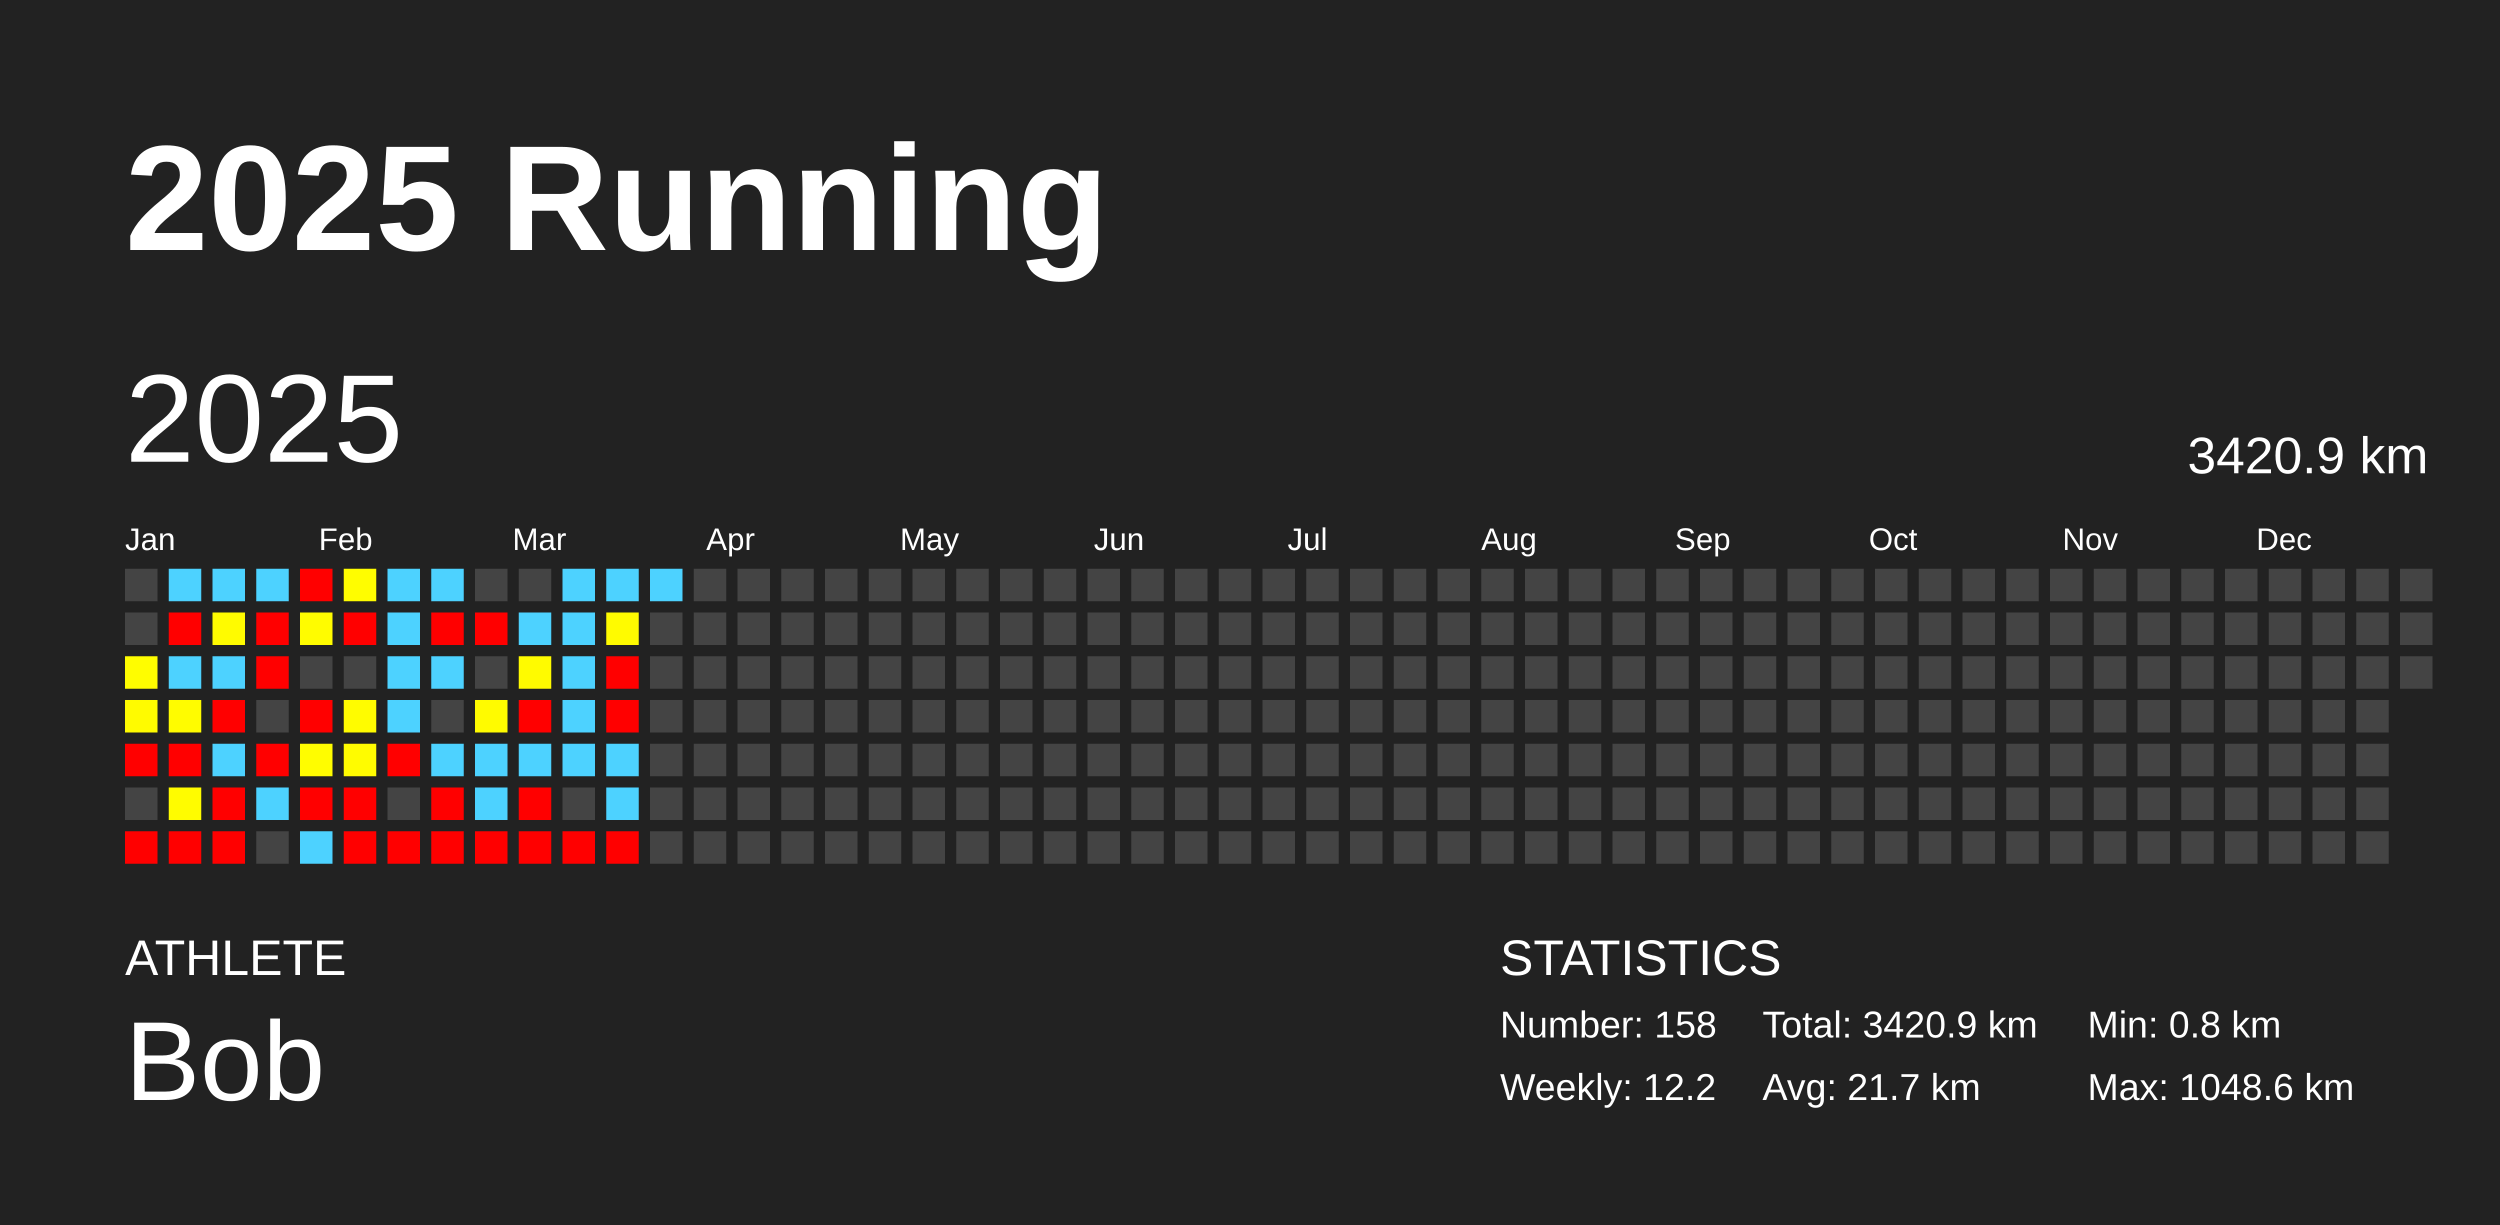
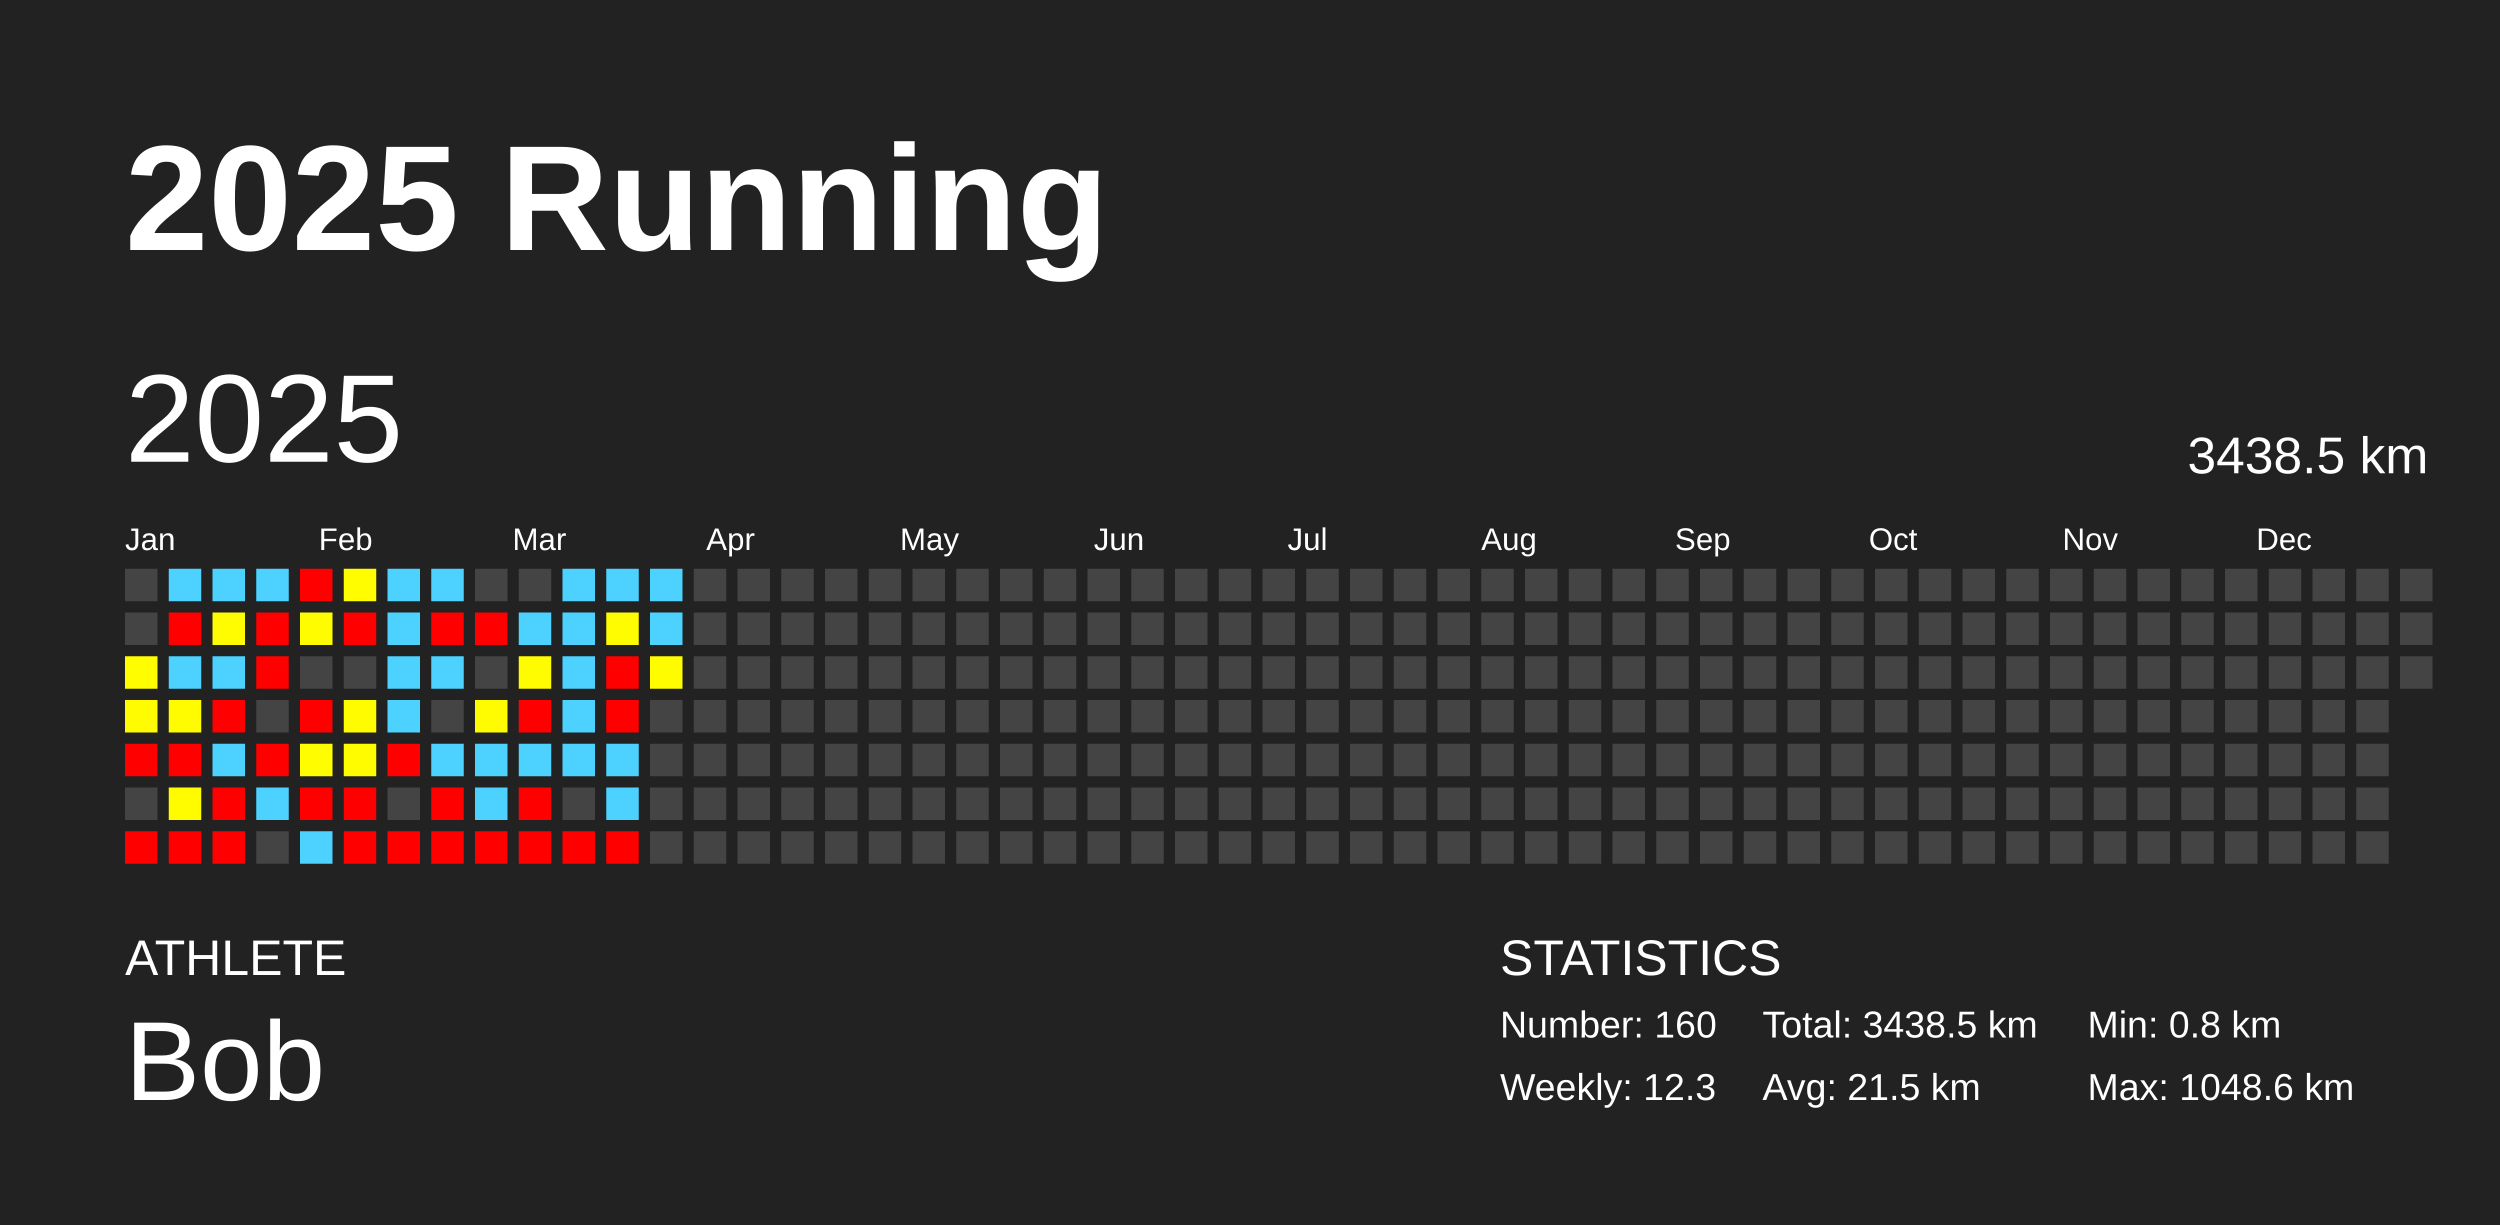
<svg xmlns="http://www.w3.org/2000/svg" baseProfile="full" height="98mm" version="1.1" viewBox="0,0,200,98" width="200mm">
  <defs />
  <rect fill="#222222" height="98" width="200" x="0" y="0" />
  <text fill="#FFFFFF" style="font-size:12px; font-family:Arial; font-weight:bold;" x="10" y="20">2025 Running</text>
  <text fill="#FFFFFF" style="font-size:4px; font-family:Arial" x="10" y="78">ATHLETE</text>
  <text fill="#FFFFFF" style="font-size:9px; font-family:Arial" x="10" y="88">Bob</text>
  <text fill="#FFFFFF" style="font-size:4px; font-family:Arial" x="120" y="78">STATISTICS</text>
-   <text fill="#FFFFFF" style="font-size:3px; font-family:Arial" x="120" y="83">Number: 158</text>
-   <text fill="#FFFFFF" style="font-size:3px; font-family:Arial" x="120" y="88">Weekly: 12.2</text>
-   <text fill="#FFFFFF" style="font-size:3px; font-family:Arial" x="141" y="83">Total: 3420.9 km</text>
-   <text fill="#FFFFFF" style="font-size:3px; font-family:Arial" x="141" y="88">Avg: 21.7 km</text>
+   <text fill="#FFFFFF" style="font-size:3px; font-family:Arial" x="120" y="83">Number: 160</text>
+   <text fill="#FFFFFF" style="font-size:3px; font-family:Arial" x="120" y="88">Weekly: 12.3</text>
+   <text fill="#FFFFFF" style="font-size:3px; font-family:Arial" x="141" y="83">Total: 3438.5 km</text>
+   <text fill="#FFFFFF" style="font-size:3px; font-family:Arial" x="141" y="88">Avg: 21.5 km</text>
  <text fill="#FFFFFF" style="font-size:3px; font-family:Arial" x="167" y="83">Min: 0.8 km</text>
  <text fill="#FFFFFF" style="font-size:3px; font-family:Arial" x="167" y="88">Max: 1048.6 km</text>
  <text dominant-baseline="hanging" fill="#FFFFFF" style="font-size:10.0px; font-family:Arial;" x="10" y="30">2025</text>
-   <text dominant-baseline="hanging" fill="#FFFFFF" style="font-size:4.125px; font-family:Arial;" x="175" y="35">3420.9 km</text>
+   <text dominant-baseline="hanging" fill="#FFFFFF" style="font-size:4.125px; font-family:Arial;" x="175" y="35">3438.5 km</text>
  <text fill="#FFFFFF" style="font-size:2.5px; font-family:Arial" x="10.0" y="44">Jan</text>
  <text fill="#FFFFFF" style="font-size:2.5px; font-family:Arial" x="25.5" y="44">Feb</text>
  <text fill="#FFFFFF" style="font-size:2.5px; font-family:Arial" x="41.0" y="44">Mar</text>
  <text fill="#FFFFFF" style="font-size:2.5px; font-family:Arial" x="56.5" y="44">Apr</text>
  <text fill="#FFFFFF" style="font-size:2.5px; font-family:Arial" x="72.0" y="44">May</text>
  <text fill="#FFFFFF" style="font-size:2.5px; font-family:Arial" x="87.5" y="44">Jun</text>
  <text fill="#FFFFFF" style="font-size:2.5px; font-family:Arial" x="103.0" y="44">Jul</text>
  <text fill="#FFFFFF" style="font-size:2.5px; font-family:Arial" x="118.5" y="44">Aug</text>
  <text fill="#FFFFFF" style="font-size:2.5px; font-family:Arial" x="134.0" y="44">Sep</text>
  <text fill="#FFFFFF" style="font-size:2.5px; font-family:Arial" x="149.5" y="44">Oct</text>
  <text fill="#FFFFFF" style="font-size:2.5px; font-family:Arial" x="165.0" y="44">Nov</text>
  <text fill="#FFFFFF" style="font-size:2.5px; font-family:Arial" x="180.5" y="44">Dec</text>
  <rect fill="#444444" height="2.6" width="2.6" x="10.0" y="45.5" />
  <rect fill="#444444" height="2.6" width="2.6" x="10.0" y="49.0" />
  <rect fill="#fffd00" height="2.6" width="2.6" x="10.0" y="52.5" />
  <rect fill="#fffb00" height="2.6" width="2.6" x="10.0" y="56.0" />
  <rect fill="red" height="2.6" width="2.6" x="10.0" y="59.5" />
  <rect fill="#444444" height="2.6" width="2.6" x="10.0" y="63.0" />
  <rect fill="red" height="2.6" width="2.6" x="10.0" y="66.5" />
  <rect fill="#4dd2ff" height="2.6" width="2.6" x="13.5" y="45.5" />
  <rect fill="red" height="2.6" width="2.6" x="13.5" y="49.0" />
  <rect fill="#4dd2ff" height="2.6" width="2.6" x="13.5" y="52.5" />
  <rect fill="#fffc00" height="2.6" width="2.6" x="13.5" y="56.0" />
  <rect fill="red" height="2.6" width="2.6" x="13.5" y="59.5" />
  <rect fill="#fffc00" height="2.6" width="2.6" x="13.5" y="63.0" />
  <rect fill="red" height="2.6" width="2.6" x="13.5" y="66.5" />
  <rect fill="#4dd2ff" height="2.6" width="2.6" x="17.0" y="45.5" />
  <rect fill="#fffb00" height="2.6" width="2.6" x="17.0" y="49.0" />
  <rect fill="#4dd2ff" height="2.6" width="2.6" x="17.0" y="52.5" />
  <rect fill="red" height="2.6" width="2.6" x="17.0" y="56.0" />
  <rect fill="#4dd2ff" height="2.6" width="2.6" x="17.0" y="59.5" />
  <rect fill="red" height="2.6" width="2.6" x="17.0" y="63.0" />
  <rect fill="red" height="2.6" width="2.6" x="17.0" y="66.5" />
  <rect fill="#4dd2ff" height="2.6" width="2.6" x="20.5" y="45.5" />
  <rect fill="red" height="2.6" width="2.6" x="20.5" y="49.0" />
  <rect fill="red" height="2.6" width="2.6" x="20.5" y="52.5" />
  <rect fill="#444444" height="2.6" width="2.6" x="20.5" y="56.0" />
  <rect fill="red" height="2.6" width="2.6" x="20.5" y="59.5" />
  <rect fill="#4dd2ff" height="2.6" width="2.6" x="20.5" y="63.0" />
  <rect fill="#444444" height="2.6" width="2.6" x="20.5" y="66.5" />
  <rect fill="red" height="2.6" width="2.6" x="24.0" y="45.5" />
  <rect fill="#fffc00" height="2.6" width="2.6" x="24.0" y="49.0" />
  <rect fill="#444444" height="2.6" width="2.6" x="24.0" y="52.5" />
  <rect fill="red" height="2.6" width="2.6" x="24.0" y="56.0" />
  <rect fill="#fffd00" height="2.6" width="2.6" x="24.0" y="59.5" />
  <rect fill="red" height="2.6" width="2.6" x="24.0" y="63.0" />
  <rect fill="#4dd2ff" height="2.6" width="2.6" x="24.0" y="66.5" />
  <rect fill="#fffd00" height="2.6" width="2.6" x="27.5" y="45.5" />
  <rect fill="red" height="2.6" width="2.6" x="27.5" y="49.0" />
  <rect fill="#444444" height="2.6" width="2.6" x="27.5" y="52.5" />
  <rect fill="#fffc00" height="2.6" width="2.6" x="27.5" y="56.0" />
  <rect fill="#fffc00" height="2.6" width="2.6" x="27.5" y="59.5" />
  <rect fill="red" height="2.6" width="2.6" x="27.5" y="63.0" />
  <rect fill="red" height="2.6" width="2.6" x="27.5" y="66.5" />
  <rect fill="#4dd2ff" height="2.6" width="2.6" x="31.0" y="45.5" />
  <rect fill="#4dd2ff" height="2.6" width="2.6" x="31.0" y="49.0" />
  <rect fill="#4dd2ff" height="2.6" width="2.6" x="31.0" y="52.5" />
  <rect fill="#4dd2ff" height="2.6" width="2.6" x="31.0" y="56.0" />
  <rect fill="red" height="2.6" width="2.6" x="31.0" y="59.5" />
  <rect fill="#444444" height="2.6" width="2.6" x="31.0" y="63.0" />
  <rect fill="red" height="2.6" width="2.6" x="31.0" y="66.5" />
  <rect fill="#4dd2ff" height="2.6" width="2.6" x="34.5" y="45.5" />
  <rect fill="red" height="2.6" width="2.6" x="34.5" y="49.0" />
  <rect fill="#4dd2ff" height="2.6" width="2.6" x="34.5" y="52.5" />
  <rect fill="#444444" height="2.6" width="2.6" x="34.5" y="56.0" />
  <rect fill="#4dd2ff" height="2.6" width="2.6" x="34.5" y="59.5" />
  <rect fill="red" height="2.6" width="2.6" x="34.5" y="63.0" />
  <rect fill="red" height="2.6" width="2.6" x="34.5" y="66.5" />
  <rect fill="#444444" height="2.6" width="2.6" x="38.0" y="45.5" />
  <rect fill="red" height="2.6" width="2.6" x="38.0" y="49.0" />
  <rect fill="#444444" height="2.6" width="2.6" x="38.0" y="52.5" />
  <rect fill="#fffb00" height="2.6" width="2.6" x="38.0" y="56.0" />
  <rect fill="#4dd2ff" height="2.6" width="2.6" x="38.0" y="59.5" />
  <rect fill="#4dd2ff" height="2.6" width="2.6" x="38.0" y="63.0" />
  <rect fill="red" height="2.6" width="2.6" x="38.0" y="66.5" />
  <rect fill="#444444" height="2.6" width="2.6" x="41.5" y="45.5" />
  <rect fill="#4dd2ff" height="2.6" width="2.6" x="41.5" y="49.0" />
  <rect fill="#fffb00" height="2.6" width="2.6" x="41.5" y="52.5" />
  <rect fill="red" height="2.6" width="2.6" x="41.5" y="56.0" />
  <rect fill="#4dd2ff" height="2.6" width="2.6" x="41.5" y="59.5" />
  <rect fill="red" height="2.6" width="2.6" x="41.5" y="63.0" />
  <rect fill="red" height="2.6" width="2.6" x="41.5" y="66.5" />
  <rect fill="#4dd2ff" height="2.6" width="2.6" x="45.0" y="45.5" />
  <rect fill="#4dd2ff" height="2.6" width="2.6" x="45.0" y="49.0" />
  <rect fill="#4dd2ff" height="2.6" width="2.6" x="45.0" y="52.5" />
  <rect fill="#4dd2ff" height="2.6" width="2.6" x="45.0" y="56.0" />
  <rect fill="#4dd2ff" height="2.6" width="2.6" x="45.0" y="59.5" />
  <rect fill="#444444" height="2.6" width="2.6" x="45.0" y="63.0" />
  <rect fill="red" height="2.6" width="2.6" x="45.0" y="66.5" />
  <rect fill="#4dd2ff" height="2.6" width="2.6" x="48.5" y="45.5" />
  <rect fill="#fffb00" height="2.6" width="2.6" x="48.5" y="49.0" />
  <rect fill="red" height="2.6" width="2.6" x="48.5" y="52.5" />
  <rect fill="red" height="2.6" width="2.6" x="48.5" y="56.0" />
  <rect fill="#4dd2ff" height="2.6" width="2.6" x="48.5" y="59.5" />
  <rect fill="#4dd2ff" height="2.6" width="2.6" x="48.5" y="63.0" />
  <rect fill="red" height="2.6" width="2.6" x="48.5" y="66.5" />
  <rect fill="#4dd2ff" height="2.6" width="2.6" x="52.0" y="45.5" />
-   <rect fill="#444444" height="2.6" width="2.6" x="52.0" y="49.0" />
-   <rect fill="#444444" height="2.6" width="2.6" x="52.0" y="52.5" />
+   <rect fill="#4dd2ff" height="2.6" width="2.6" x="52.0" y="49.0" />
+   <rect fill="#fffc00" height="2.6" width="2.6" x="52.0" y="52.5" />
  <rect fill="#444444" height="2.6" width="2.6" x="52.0" y="56.0" />
  <rect fill="#444444" height="2.6" width="2.6" x="52.0" y="59.5" />
  <rect fill="#444444" height="2.6" width="2.6" x="52.0" y="63.0" />
  <rect fill="#444444" height="2.6" width="2.6" x="52.0" y="66.5" />
  <rect fill="#444444" height="2.6" width="2.6" x="55.5" y="45.5" />
  <rect fill="#444444" height="2.6" width="2.6" x="55.5" y="49.0" />
  <rect fill="#444444" height="2.6" width="2.6" x="55.5" y="52.5" />
  <rect fill="#444444" height="2.6" width="2.6" x="55.5" y="56.0" />
  <rect fill="#444444" height="2.6" width="2.6" x="55.5" y="59.5" />
  <rect fill="#444444" height="2.6" width="2.6" x="55.5" y="63.0" />
  <rect fill="#444444" height="2.6" width="2.6" x="55.5" y="66.5" />
  <rect fill="#444444" height="2.6" width="2.6" x="59.0" y="45.5" />
  <rect fill="#444444" height="2.6" width="2.6" x="59.0" y="49.0" />
  <rect fill="#444444" height="2.6" width="2.6" x="59.0" y="52.5" />
  <rect fill="#444444" height="2.6" width="2.6" x="59.0" y="56.0" />
  <rect fill="#444444" height="2.6" width="2.6" x="59.0" y="59.5" />
  <rect fill="#444444" height="2.6" width="2.6" x="59.0" y="63.0" />
  <rect fill="#444444" height="2.6" width="2.6" x="59.0" y="66.5" />
  <rect fill="#444444" height="2.6" width="2.6" x="62.5" y="45.5" />
  <rect fill="#444444" height="2.6" width="2.6" x="62.5" y="49.0" />
  <rect fill="#444444" height="2.6" width="2.6" x="62.5" y="52.5" />
  <rect fill="#444444" height="2.6" width="2.6" x="62.5" y="56.0" />
  <rect fill="#444444" height="2.6" width="2.6" x="62.5" y="59.5" />
  <rect fill="#444444" height="2.6" width="2.6" x="62.5" y="63.0" />
  <rect fill="#444444" height="2.6" width="2.6" x="62.5" y="66.5" />
  <rect fill="#444444" height="2.6" width="2.6" x="66.0" y="45.5" />
  <rect fill="#444444" height="2.6" width="2.6" x="66.0" y="49.0" />
  <rect fill="#444444" height="2.6" width="2.6" x="66.0" y="52.5" />
  <rect fill="#444444" height="2.6" width="2.6" x="66.0" y="56.0" />
  <rect fill="#444444" height="2.6" width="2.6" x="66.0" y="59.5" />
  <rect fill="#444444" height="2.6" width="2.6" x="66.0" y="63.0" />
  <rect fill="#444444" height="2.6" width="2.6" x="66.0" y="66.5" />
  <rect fill="#444444" height="2.6" width="2.6" x="69.5" y="45.5" />
  <rect fill="#444444" height="2.6" width="2.6" x="69.5" y="49.0" />
  <rect fill="#444444" height="2.6" width="2.6" x="69.5" y="52.5" />
  <rect fill="#444444" height="2.6" width="2.6" x="69.5" y="56.0" />
  <rect fill="#444444" height="2.6" width="2.6" x="69.5" y="59.5" />
  <rect fill="#444444" height="2.6" width="2.6" x="69.5" y="63.0" />
  <rect fill="#444444" height="2.6" width="2.6" x="69.5" y="66.5" />
  <rect fill="#444444" height="2.6" width="2.6" x="73.0" y="45.5" />
  <rect fill="#444444" height="2.6" width="2.6" x="73.0" y="49.0" />
  <rect fill="#444444" height="2.6" width="2.6" x="73.0" y="52.5" />
  <rect fill="#444444" height="2.6" width="2.6" x="73.0" y="56.0" />
  <rect fill="#444444" height="2.6" width="2.6" x="73.0" y="59.5" />
  <rect fill="#444444" height="2.6" width="2.6" x="73.0" y="63.0" />
  <rect fill="#444444" height="2.6" width="2.6" x="73.0" y="66.5" />
  <rect fill="#444444" height="2.6" width="2.6" x="76.5" y="45.5" />
  <rect fill="#444444" height="2.6" width="2.6" x="76.5" y="49.0" />
  <rect fill="#444444" height="2.6" width="2.6" x="76.5" y="52.5" />
  <rect fill="#444444" height="2.6" width="2.6" x="76.5" y="56.0" />
  <rect fill="#444444" height="2.6" width="2.6" x="76.5" y="59.5" />
  <rect fill="#444444" height="2.6" width="2.6" x="76.5" y="63.0" />
  <rect fill="#444444" height="2.6" width="2.6" x="76.5" y="66.5" />
  <rect fill="#444444" height="2.6" width="2.6" x="80.0" y="45.5" />
  <rect fill="#444444" height="2.6" width="2.6" x="80.0" y="49.0" />
  <rect fill="#444444" height="2.6" width="2.6" x="80.0" y="52.5" />
  <rect fill="#444444" height="2.6" width="2.6" x="80.0" y="56.0" />
  <rect fill="#444444" height="2.6" width="2.6" x="80.0" y="59.5" />
  <rect fill="#444444" height="2.6" width="2.6" x="80.0" y="63.0" />
  <rect fill="#444444" height="2.6" width="2.6" x="80.0" y="66.5" />
  <rect fill="#444444" height="2.6" width="2.6" x="83.5" y="45.5" />
  <rect fill="#444444" height="2.6" width="2.6" x="83.5" y="49.0" />
  <rect fill="#444444" height="2.6" width="2.6" x="83.5" y="52.5" />
  <rect fill="#444444" height="2.6" width="2.6" x="83.5" y="56.0" />
  <rect fill="#444444" height="2.6" width="2.6" x="83.5" y="59.5" />
  <rect fill="#444444" height="2.6" width="2.6" x="83.5" y="63.0" />
  <rect fill="#444444" height="2.6" width="2.6" x="83.5" y="66.5" />
  <rect fill="#444444" height="2.6" width="2.6" x="87.0" y="45.5" />
  <rect fill="#444444" height="2.6" width="2.6" x="87.0" y="49.0" />
  <rect fill="#444444" height="2.6" width="2.6" x="87.0" y="52.5" />
  <rect fill="#444444" height="2.6" width="2.6" x="87.0" y="56.0" />
  <rect fill="#444444" height="2.6" width="2.6" x="87.0" y="59.5" />
  <rect fill="#444444" height="2.6" width="2.6" x="87.0" y="63.0" />
  <rect fill="#444444" height="2.6" width="2.6" x="87.0" y="66.5" />
  <rect fill="#444444" height="2.6" width="2.6" x="90.5" y="45.5" />
  <rect fill="#444444" height="2.6" width="2.6" x="90.5" y="49.0" />
  <rect fill="#444444" height="2.6" width="2.6" x="90.5" y="52.5" />
  <rect fill="#444444" height="2.6" width="2.6" x="90.5" y="56.0" />
  <rect fill="#444444" height="2.6" width="2.6" x="90.5" y="59.5" />
  <rect fill="#444444" height="2.6" width="2.6" x="90.5" y="63.0" />
  <rect fill="#444444" height="2.6" width="2.6" x="90.5" y="66.5" />
  <rect fill="#444444" height="2.6" width="2.6" x="94.0" y="45.5" />
  <rect fill="#444444" height="2.6" width="2.6" x="94.0" y="49.0" />
  <rect fill="#444444" height="2.6" width="2.6" x="94.0" y="52.5" />
  <rect fill="#444444" height="2.6" width="2.6" x="94.0" y="56.0" />
  <rect fill="#444444" height="2.6" width="2.6" x="94.0" y="59.5" />
  <rect fill="#444444" height="2.6" width="2.6" x="94.0" y="63.0" />
  <rect fill="#444444" height="2.6" width="2.6" x="94.0" y="66.5" />
  <rect fill="#444444" height="2.6" width="2.6" x="97.5" y="45.5" />
  <rect fill="#444444" height="2.6" width="2.6" x="97.5" y="49.0" />
  <rect fill="#444444" height="2.6" width="2.6" x="97.5" y="52.5" />
  <rect fill="#444444" height="2.6" width="2.6" x="97.5" y="56.0" />
  <rect fill="#444444" height="2.6" width="2.6" x="97.5" y="59.5" />
  <rect fill="#444444" height="2.6" width="2.6" x="97.5" y="63.0" />
  <rect fill="#444444" height="2.6" width="2.6" x="97.5" y="66.5" />
  <rect fill="#444444" height="2.6" width="2.6" x="101.0" y="45.5" />
  <rect fill="#444444" height="2.6" width="2.6" x="101.0" y="49.0" />
  <rect fill="#444444" height="2.6" width="2.6" x="101.0" y="52.5" />
  <rect fill="#444444" height="2.6" width="2.6" x="101.0" y="56.0" />
  <rect fill="#444444" height="2.6" width="2.6" x="101.0" y="59.5" />
  <rect fill="#444444" height="2.6" width="2.6" x="101.0" y="63.0" />
  <rect fill="#444444" height="2.6" width="2.6" x="101.0" y="66.5" />
  <rect fill="#444444" height="2.6" width="2.6" x="104.5" y="45.5" />
  <rect fill="#444444" height="2.6" width="2.6" x="104.5" y="49.0" />
  <rect fill="#444444" height="2.6" width="2.6" x="104.5" y="52.5" />
  <rect fill="#444444" height="2.6" width="2.6" x="104.5" y="56.0" />
  <rect fill="#444444" height="2.6" width="2.6" x="104.5" y="59.5" />
  <rect fill="#444444" height="2.6" width="2.6" x="104.5" y="63.0" />
  <rect fill="#444444" height="2.6" width="2.6" x="104.5" y="66.5" />
  <rect fill="#444444" height="2.6" width="2.6" x="108.0" y="45.5" />
  <rect fill="#444444" height="2.6" width="2.6" x="108.0" y="49.0" />
  <rect fill="#444444" height="2.6" width="2.6" x="108.0" y="52.5" />
  <rect fill="#444444" height="2.6" width="2.6" x="108.0" y="56.0" />
  <rect fill="#444444" height="2.6" width="2.6" x="108.0" y="59.5" />
  <rect fill="#444444" height="2.6" width="2.6" x="108.0" y="63.0" />
  <rect fill="#444444" height="2.6" width="2.6" x="108.0" y="66.5" />
  <rect fill="#444444" height="2.6" width="2.6" x="111.5" y="45.5" />
  <rect fill="#444444" height="2.6" width="2.6" x="111.5" y="49.0" />
  <rect fill="#444444" height="2.6" width="2.6" x="111.5" y="52.5" />
  <rect fill="#444444" height="2.6" width="2.6" x="111.5" y="56.0" />
  <rect fill="#444444" height="2.6" width="2.6" x="111.5" y="59.5" />
  <rect fill="#444444" height="2.6" width="2.6" x="111.5" y="63.0" />
  <rect fill="#444444" height="2.6" width="2.6" x="111.5" y="66.5" />
  <rect fill="#444444" height="2.6" width="2.6" x="115.0" y="45.5" />
  <rect fill="#444444" height="2.6" width="2.6" x="115.0" y="49.0" />
  <rect fill="#444444" height="2.6" width="2.6" x="115.0" y="52.5" />
  <rect fill="#444444" height="2.6" width="2.6" x="115.0" y="56.0" />
  <rect fill="#444444" height="2.6" width="2.6" x="115.0" y="59.5" />
  <rect fill="#444444" height="2.6" width="2.6" x="115.0" y="63.0" />
  <rect fill="#444444" height="2.6" width="2.6" x="115.0" y="66.5" />
  <rect fill="#444444" height="2.6" width="2.6" x="118.5" y="45.5" />
  <rect fill="#444444" height="2.6" width="2.6" x="118.5" y="49.0" />
  <rect fill="#444444" height="2.6" width="2.6" x="118.5" y="52.5" />
  <rect fill="#444444" height="2.6" width="2.6" x="118.5" y="56.0" />
  <rect fill="#444444" height="2.6" width="2.6" x="118.5" y="59.5" />
  <rect fill="#444444" height="2.6" width="2.6" x="118.5" y="63.0" />
  <rect fill="#444444" height="2.6" width="2.6" x="118.5" y="66.5" />
  <rect fill="#444444" height="2.6" width="2.6" x="122.0" y="45.5" />
  <rect fill="#444444" height="2.6" width="2.6" x="122.0" y="49.0" />
  <rect fill="#444444" height="2.6" width="2.6" x="122.0" y="52.5" />
  <rect fill="#444444" height="2.6" width="2.6" x="122.0" y="56.0" />
  <rect fill="#444444" height="2.6" width="2.6" x="122.0" y="59.5" />
  <rect fill="#444444" height="2.6" width="2.6" x="122.0" y="63.0" />
  <rect fill="#444444" height="2.6" width="2.6" x="122.0" y="66.5" />
  <rect fill="#444444" height="2.6" width="2.6" x="125.5" y="45.5" />
  <rect fill="#444444" height="2.6" width="2.6" x="125.5" y="49.0" />
  <rect fill="#444444" height="2.6" width="2.6" x="125.5" y="52.5" />
  <rect fill="#444444" height="2.6" width="2.6" x="125.5" y="56.0" />
  <rect fill="#444444" height="2.6" width="2.6" x="125.5" y="59.5" />
  <rect fill="#444444" height="2.6" width="2.6" x="125.5" y="63.0" />
  <rect fill="#444444" height="2.6" width="2.6" x="125.5" y="66.5" />
  <rect fill="#444444" height="2.6" width="2.6" x="129.0" y="45.5" />
  <rect fill="#444444" height="2.6" width="2.6" x="129.0" y="49.0" />
  <rect fill="#444444" height="2.6" width="2.6" x="129.0" y="52.5" />
  <rect fill="#444444" height="2.6" width="2.6" x="129.0" y="56.0" />
  <rect fill="#444444" height="2.6" width="2.6" x="129.0" y="59.5" />
  <rect fill="#444444" height="2.6" width="2.6" x="129.0" y="63.0" />
  <rect fill="#444444" height="2.6" width="2.6" x="129.0" y="66.5" />
  <rect fill="#444444" height="2.6" width="2.6" x="132.5" y="45.5" />
  <rect fill="#444444" height="2.6" width="2.6" x="132.5" y="49.0" />
  <rect fill="#444444" height="2.6" width="2.6" x="132.5" y="52.5" />
  <rect fill="#444444" height="2.6" width="2.6" x="132.5" y="56.0" />
  <rect fill="#444444" height="2.6" width="2.6" x="132.5" y="59.5" />
  <rect fill="#444444" height="2.6" width="2.6" x="132.5" y="63.0" />
  <rect fill="#444444" height="2.6" width="2.6" x="132.5" y="66.5" />
  <rect fill="#444444" height="2.6" width="2.6" x="136.0" y="45.5" />
  <rect fill="#444444" height="2.6" width="2.6" x="136.0" y="49.0" />
  <rect fill="#444444" height="2.6" width="2.6" x="136.0" y="52.5" />
  <rect fill="#444444" height="2.6" width="2.6" x="136.0" y="56.0" />
  <rect fill="#444444" height="2.6" width="2.6" x="136.0" y="59.5" />
  <rect fill="#444444" height="2.6" width="2.6" x="136.0" y="63.0" />
  <rect fill="#444444" height="2.6" width="2.6" x="136.0" y="66.5" />
  <rect fill="#444444" height="2.6" width="2.6" x="139.5" y="45.5" />
  <rect fill="#444444" height="2.6" width="2.6" x="139.5" y="49.0" />
  <rect fill="#444444" height="2.6" width="2.6" x="139.5" y="52.5" />
  <rect fill="#444444" height="2.6" width="2.6" x="139.5" y="56.0" />
  <rect fill="#444444" height="2.6" width="2.6" x="139.5" y="59.5" />
  <rect fill="#444444" height="2.6" width="2.6" x="139.5" y="63.0" />
  <rect fill="#444444" height="2.6" width="2.6" x="139.5" y="66.5" />
  <rect fill="#444444" height="2.6" width="2.6" x="143.0" y="45.5" />
  <rect fill="#444444" height="2.6" width="2.6" x="143.0" y="49.0" />
  <rect fill="#444444" height="2.6" width="2.6" x="143.0" y="52.5" />
  <rect fill="#444444" height="2.6" width="2.6" x="143.0" y="56.0" />
  <rect fill="#444444" height="2.6" width="2.6" x="143.0" y="59.5" />
  <rect fill="#444444" height="2.6" width="2.6" x="143.0" y="63.0" />
  <rect fill="#444444" height="2.6" width="2.6" x="143.0" y="66.5" />
  <rect fill="#444444" height="2.6" width="2.6" x="146.5" y="45.5" />
  <rect fill="#444444" height="2.6" width="2.6" x="146.5" y="49.0" />
  <rect fill="#444444" height="2.6" width="2.6" x="146.5" y="52.5" />
  <rect fill="#444444" height="2.6" width="2.6" x="146.5" y="56.0" />
  <rect fill="#444444" height="2.6" width="2.6" x="146.5" y="59.5" />
  <rect fill="#444444" height="2.6" width="2.6" x="146.5" y="63.0" />
  <rect fill="#444444" height="2.6" width="2.6" x="146.5" y="66.5" />
  <rect fill="#444444" height="2.6" width="2.6" x="150.0" y="45.5" />
  <rect fill="#444444" height="2.6" width="2.6" x="150.0" y="49.0" />
  <rect fill="#444444" height="2.6" width="2.6" x="150.0" y="52.5" />
  <rect fill="#444444" height="2.6" width="2.6" x="150.0" y="56.0" />
  <rect fill="#444444" height="2.6" width="2.6" x="150.0" y="59.5" />
  <rect fill="#444444" height="2.6" width="2.6" x="150.0" y="63.0" />
  <rect fill="#444444" height="2.6" width="2.6" x="150.0" y="66.5" />
  <rect fill="#444444" height="2.6" width="2.6" x="153.5" y="45.5" />
  <rect fill="#444444" height="2.6" width="2.6" x="153.5" y="49.0" />
  <rect fill="#444444" height="2.6" width="2.6" x="153.5" y="52.5" />
  <rect fill="#444444" height="2.6" width="2.6" x="153.5" y="56.0" />
  <rect fill="#444444" height="2.6" width="2.6" x="153.5" y="59.5" />
  <rect fill="#444444" height="2.6" width="2.6" x="153.5" y="63.0" />
  <rect fill="#444444" height="2.6" width="2.6" x="153.5" y="66.5" />
  <rect fill="#444444" height="2.6" width="2.6" x="157.0" y="45.5" />
  <rect fill="#444444" height="2.6" width="2.6" x="157.0" y="49.0" />
  <rect fill="#444444" height="2.6" width="2.6" x="157.0" y="52.5" />
  <rect fill="#444444" height="2.6" width="2.6" x="157.0" y="56.0" />
  <rect fill="#444444" height="2.6" width="2.6" x="157.0" y="59.5" />
  <rect fill="#444444" height="2.6" width="2.6" x="157.0" y="63.0" />
  <rect fill="#444444" height="2.6" width="2.6" x="157.0" y="66.5" />
  <rect fill="#444444" height="2.6" width="2.6" x="160.5" y="45.5" />
  <rect fill="#444444" height="2.6" width="2.6" x="160.5" y="49.0" />
  <rect fill="#444444" height="2.6" width="2.6" x="160.5" y="52.5" />
  <rect fill="#444444" height="2.6" width="2.6" x="160.5" y="56.0" />
  <rect fill="#444444" height="2.6" width="2.6" x="160.5" y="59.5" />
  <rect fill="#444444" height="2.6" width="2.6" x="160.5" y="63.0" />
  <rect fill="#444444" height="2.6" width="2.6" x="160.5" y="66.5" />
  <rect fill="#444444" height="2.6" width="2.6" x="164.0" y="45.5" />
  <rect fill="#444444" height="2.6" width="2.6" x="164.0" y="49.0" />
  <rect fill="#444444" height="2.6" width="2.6" x="164.0" y="52.5" />
  <rect fill="#444444" height="2.6" width="2.6" x="164.0" y="56.0" />
  <rect fill="#444444" height="2.6" width="2.6" x="164.0" y="59.5" />
  <rect fill="#444444" height="2.6" width="2.6" x="164.0" y="63.0" />
  <rect fill="#444444" height="2.6" width="2.6" x="164.0" y="66.5" />
  <rect fill="#444444" height="2.6" width="2.6" x="167.5" y="45.5" />
  <rect fill="#444444" height="2.6" width="2.6" x="167.5" y="49.0" />
  <rect fill="#444444" height="2.6" width="2.6" x="167.5" y="52.5" />
  <rect fill="#444444" height="2.6" width="2.6" x="167.5" y="56.0" />
  <rect fill="#444444" height="2.6" width="2.6" x="167.5" y="59.5" />
  <rect fill="#444444" height="2.6" width="2.6" x="167.5" y="63.0" />
  <rect fill="#444444" height="2.6" width="2.6" x="167.5" y="66.5" />
  <rect fill="#444444" height="2.6" width="2.6" x="171.0" y="45.5" />
  <rect fill="#444444" height="2.6" width="2.6" x="171.0" y="49.0" />
  <rect fill="#444444" height="2.6" width="2.6" x="171.0" y="52.5" />
  <rect fill="#444444" height="2.6" width="2.6" x="171.0" y="56.0" />
  <rect fill="#444444" height="2.6" width="2.6" x="171.0" y="59.5" />
  <rect fill="#444444" height="2.6" width="2.6" x="171.0" y="63.0" />
  <rect fill="#444444" height="2.6" width="2.6" x="171.0" y="66.5" />
  <rect fill="#444444" height="2.6" width="2.6" x="174.5" y="45.5" />
  <rect fill="#444444" height="2.6" width="2.6" x="174.5" y="49.0" />
  <rect fill="#444444" height="2.6" width="2.6" x="174.5" y="52.5" />
  <rect fill="#444444" height="2.6" width="2.6" x="174.5" y="56.0" />
  <rect fill="#444444" height="2.6" width="2.6" x="174.5" y="59.5" />
  <rect fill="#444444" height="2.6" width="2.6" x="174.5" y="63.0" />
  <rect fill="#444444" height="2.6" width="2.6" x="174.5" y="66.5" />
  <rect fill="#444444" height="2.6" width="2.6" x="178.0" y="45.5" />
  <rect fill="#444444" height="2.6" width="2.6" x="178.0" y="49.0" />
  <rect fill="#444444" height="2.6" width="2.6" x="178.0" y="52.5" />
  <rect fill="#444444" height="2.6" width="2.6" x="178.0" y="56.0" />
  <rect fill="#444444" height="2.6" width="2.6" x="178.0" y="59.5" />
  <rect fill="#444444" height="2.6" width="2.6" x="178.0" y="63.0" />
  <rect fill="#444444" height="2.6" width="2.6" x="178.0" y="66.5" />
  <rect fill="#444444" height="2.6" width="2.6" x="181.5" y="45.5" />
  <rect fill="#444444" height="2.6" width="2.6" x="181.5" y="49.0" />
  <rect fill="#444444" height="2.6" width="2.6" x="181.5" y="52.5" />
  <rect fill="#444444" height="2.6" width="2.6" x="181.5" y="56.0" />
  <rect fill="#444444" height="2.6" width="2.6" x="181.5" y="59.5" />
  <rect fill="#444444" height="2.6" width="2.6" x="181.5" y="63.0" />
  <rect fill="#444444" height="2.6" width="2.6" x="181.5" y="66.5" />
  <rect fill="#444444" height="2.6" width="2.6" x="185.0" y="45.5" />
  <rect fill="#444444" height="2.6" width="2.6" x="185.0" y="49.0" />
  <rect fill="#444444" height="2.6" width="2.6" x="185.0" y="52.5" />
  <rect fill="#444444" height="2.6" width="2.6" x="185.0" y="56.0" />
  <rect fill="#444444" height="2.6" width="2.6" x="185.0" y="59.5" />
  <rect fill="#444444" height="2.6" width="2.6" x="185.0" y="63.0" />
  <rect fill="#444444" height="2.6" width="2.6" x="185.0" y="66.5" />
  <rect fill="#444444" height="2.6" width="2.6" x="188.5" y="45.5" />
  <rect fill="#444444" height="2.6" width="2.6" x="188.5" y="49.0" />
  <rect fill="#444444" height="2.6" width="2.6" x="188.5" y="52.5" />
  <rect fill="#444444" height="2.6" width="2.6" x="188.5" y="56.0" />
  <rect fill="#444444" height="2.6" width="2.6" x="188.5" y="59.5" />
  <rect fill="#444444" height="2.6" width="2.6" x="188.5" y="63.0" />
  <rect fill="#444444" height="2.6" width="2.6" x="188.5" y="66.5" />
  <rect fill="#444444" height="2.6" width="2.6" x="192.0" y="45.5" />
  <rect fill="#444444" height="2.6" width="2.6" x="192.0" y="49.0" />
  <rect fill="#444444" height="2.6" width="2.6" x="192.0" y="52.5" />
</svg>
